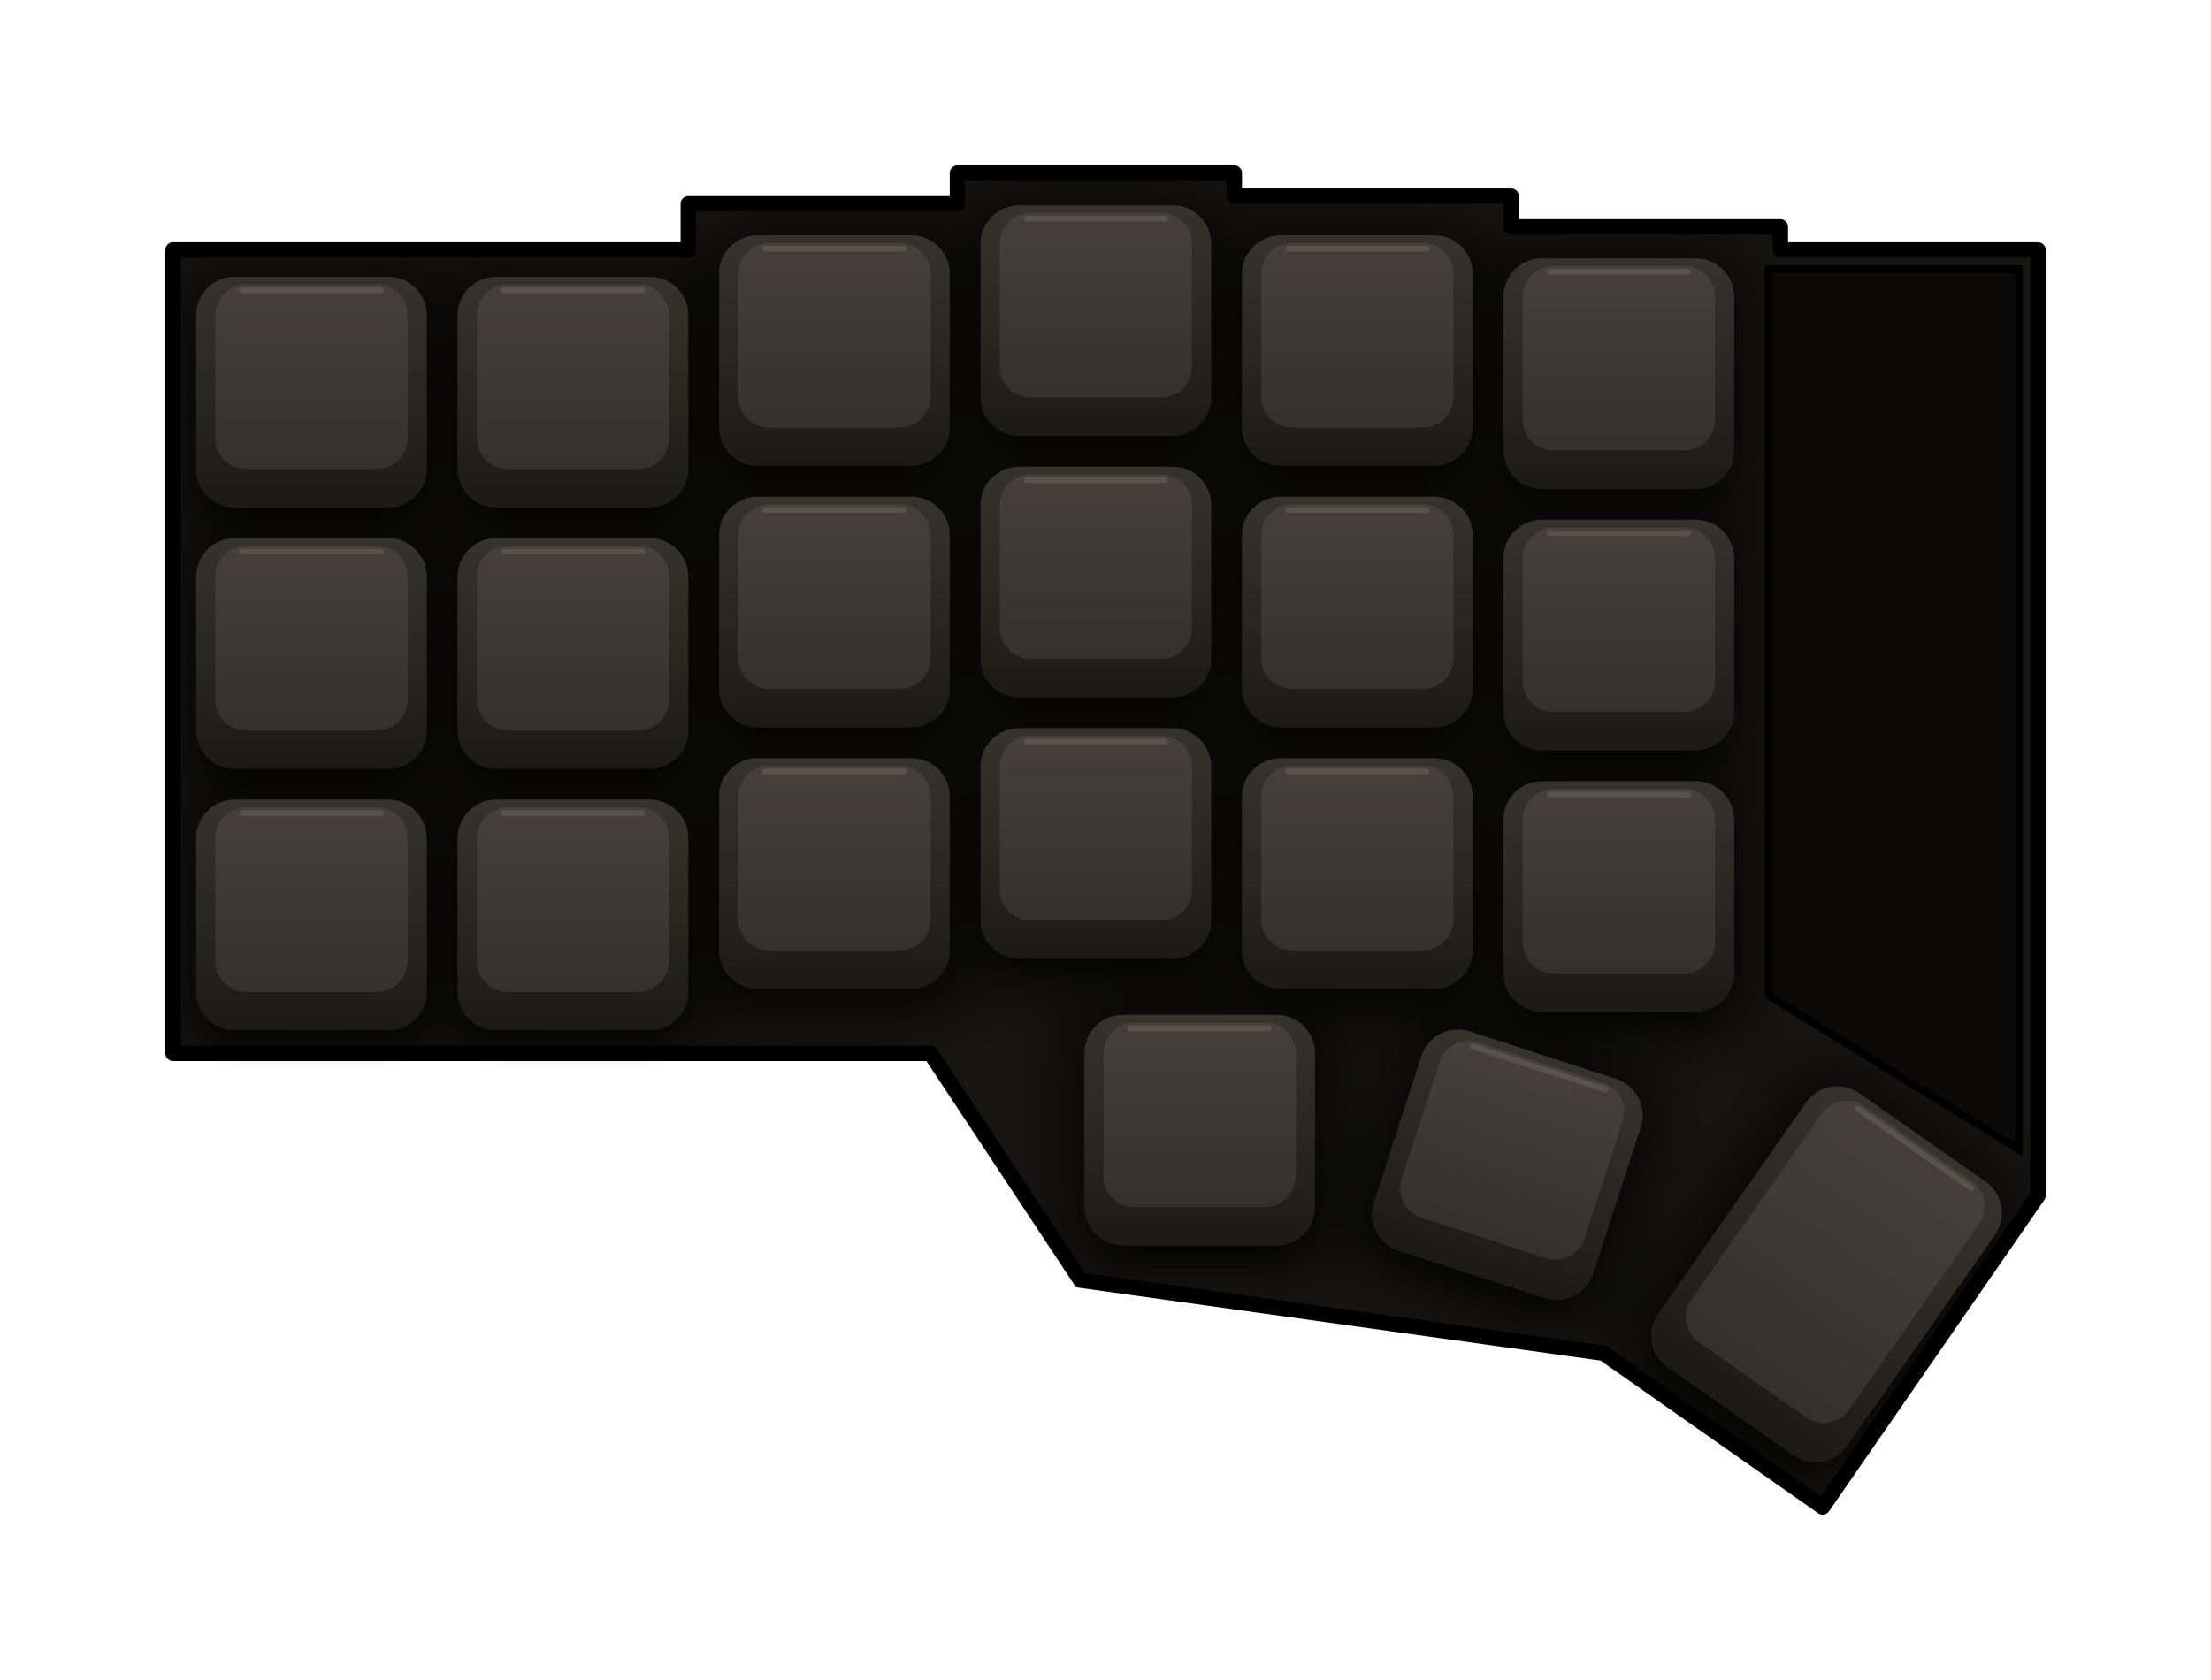
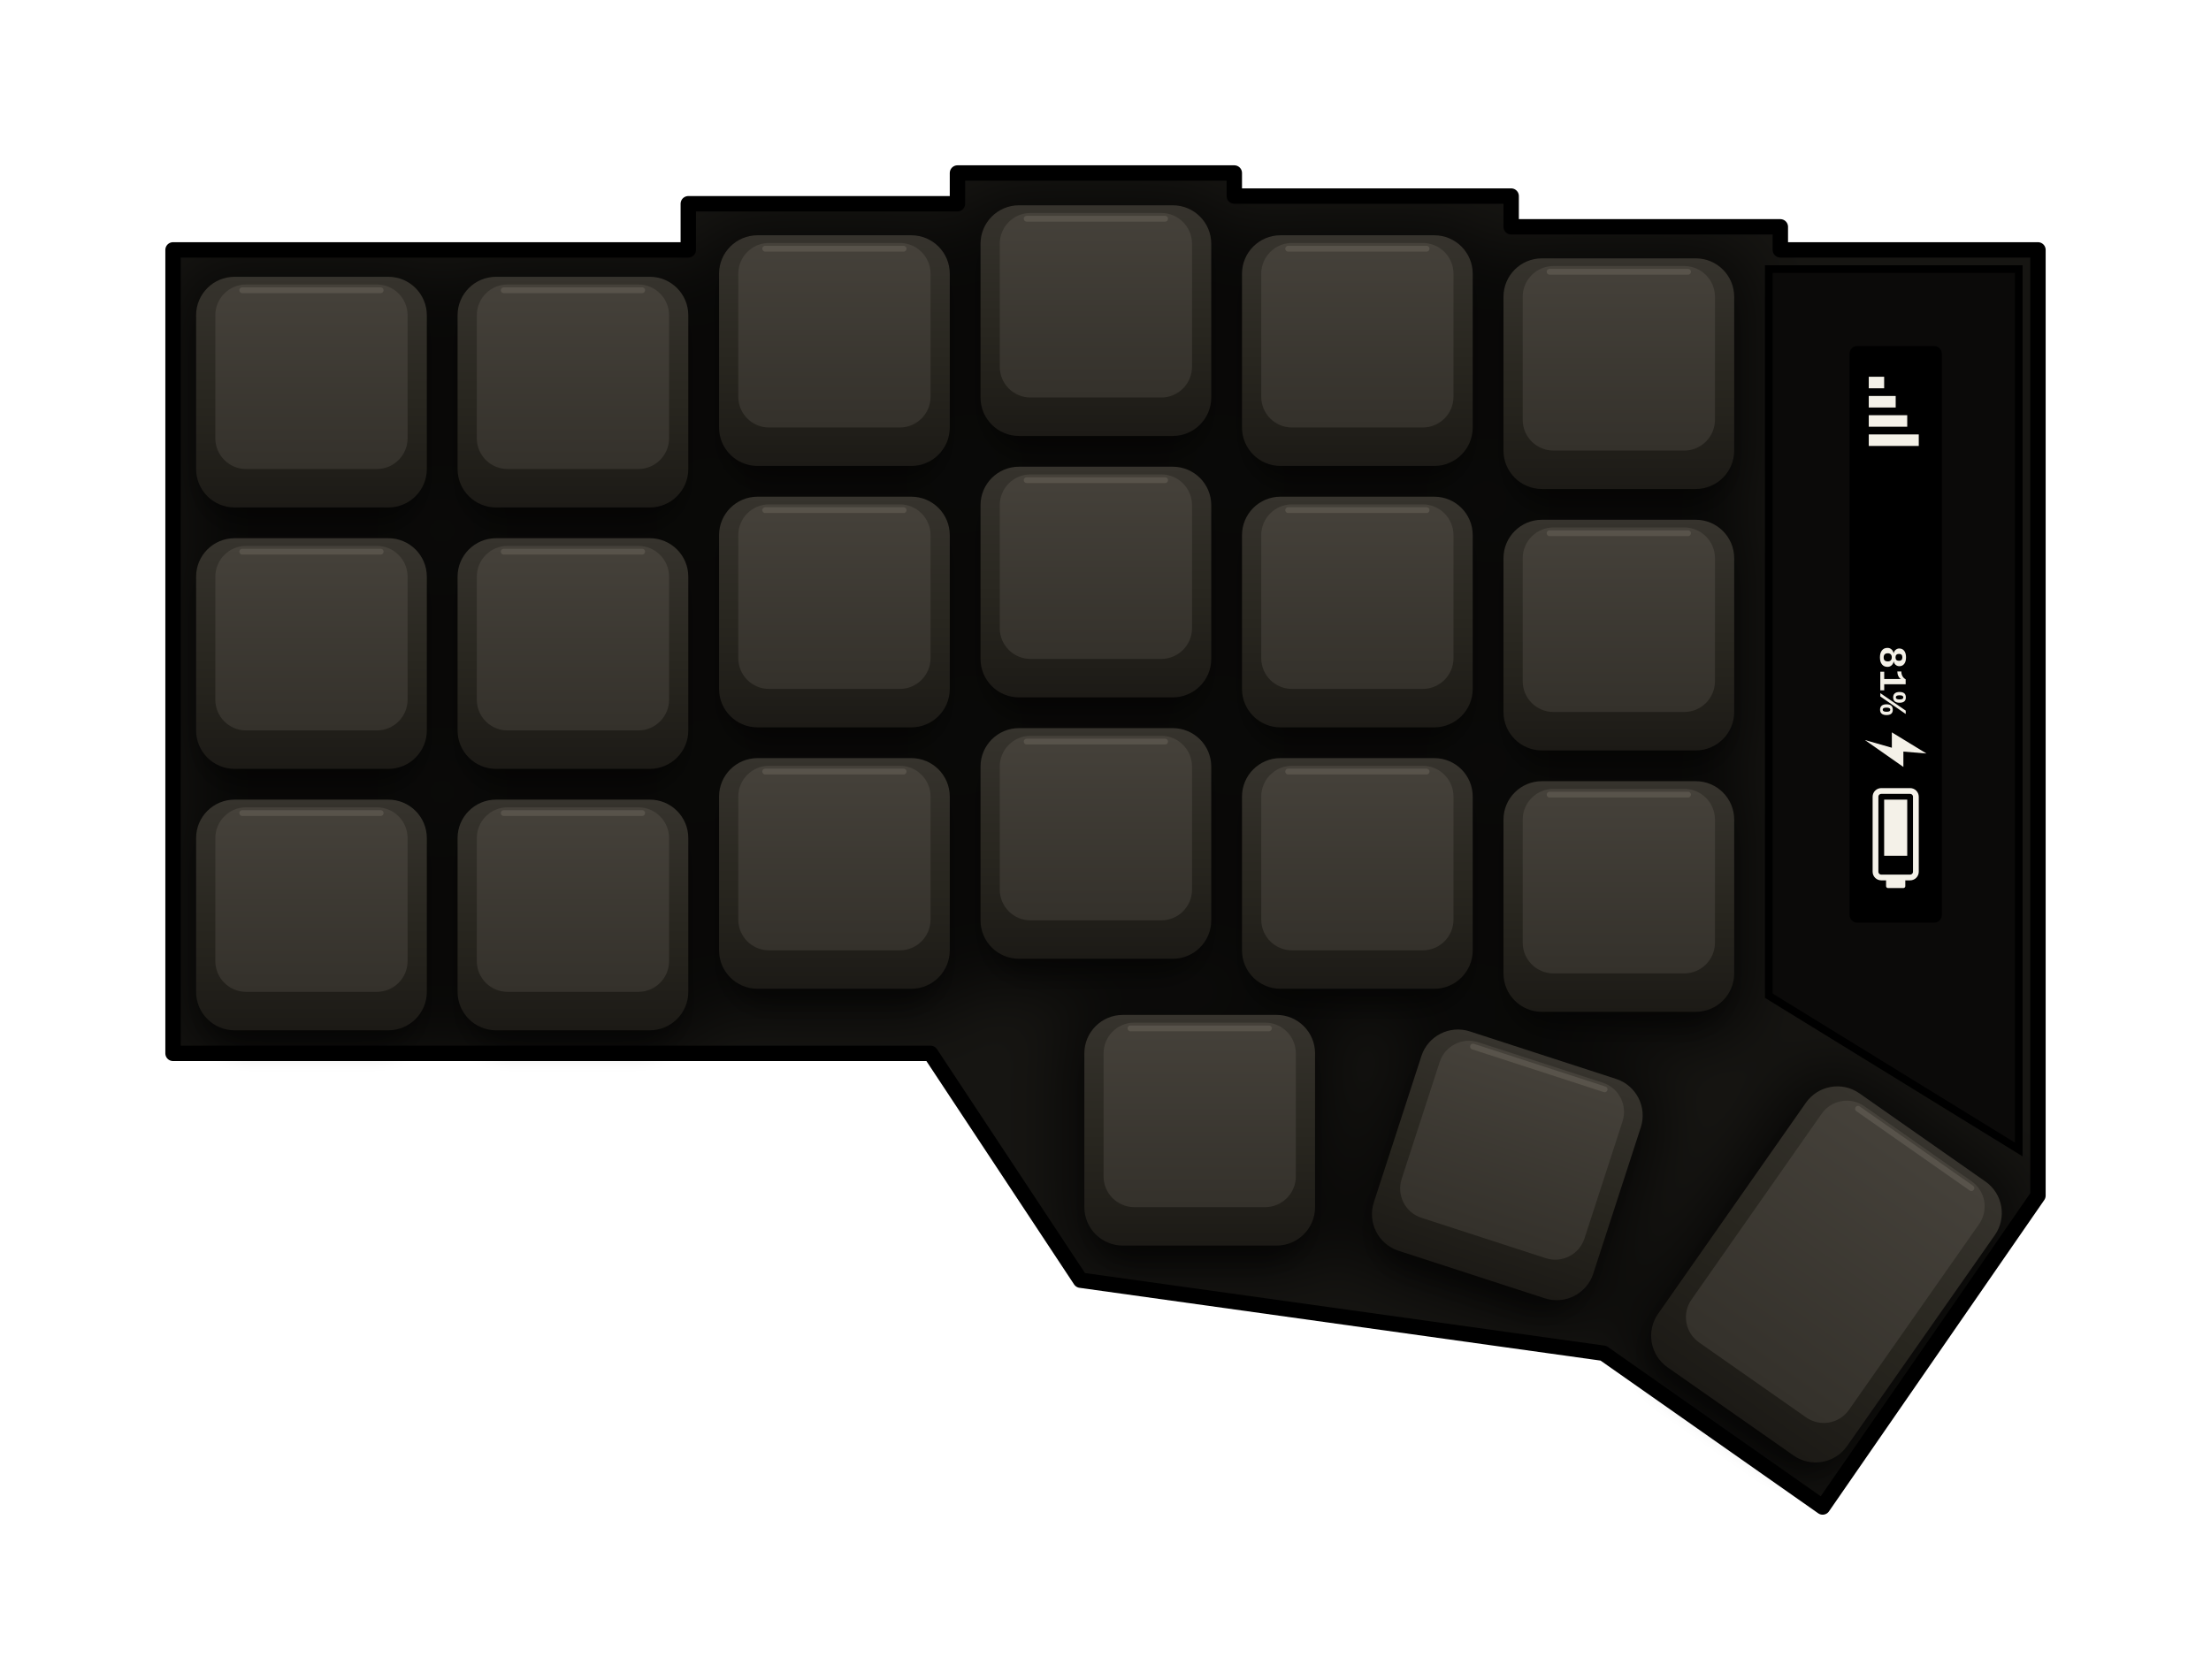
<svg xmlns="http://www.w3.org/2000/svg" viewBox="0 0 575 437" width="575" height="437">
  <defs>
    <linearGradient id="falda" x1="0" y1="0" x2="0" y2="1">
      <stop offset="0" stop-color="#36332d" />
      <stop offset="0.55" stop-color="#28261f" />
      <stop offset="1" stop-color="#1c1a16" />
    </linearGradient>
    <linearGradient id="cara" x1="0" y1="0" x2="0" y2="1">
      <stop offset="0" stop-color="#45413a" />
      <stop offset="1" stop-color="#34312b" />
    </linearGradient>
    <filter id="luz" x="-20%" y="-20%" width="140%" height="140%">
      <feGaussianBlur stdDeviation="8" />
    </filter>
    <filter id="sombra" x="-10%" y="-10%" width="120%" height="120%">
      <feGaussianBlur stdDeviation="3" />
    </filter>
    <clipPath id="dentro-placa">
      <polygon points="198,93 270,93 270,99 342,99 342,107 412,107 412,113 479,113 479,359 423,440 366,400 230,381 191,322 -6,322 -6,113 128,113 128,101 198,101" />
    </clipPath>
    <filter id="brillo" x="-60%" y="-60%" width="220%" height="220%">
      <feGaussianBlur stdDeviation="10" />
    </filter>
  </defs>
  <g transform="translate(51 -48)">
    <polygon points="198,93 270,93 270,99 342,99 342,107 412,107 412,113 479,113 479,359 423,440 366,400 230,381 191,322 -6,322 -6,113 128,113 128,101 198,101" fill="#161512" />
    <g clip-path="url(#dentro-placa)">
      <g opacity="0.6" filter="url(#luz)">
        <rect x="334" y="111.2" width="72" height="72" rx="14">
          <animate attributeName="fill" values="#e61919;#e6e619;#19e619;#19e6e6;#1919e6;#e619e6;#e61919" dur="6s" begin="-1.35s" repeatCount="indefinite" />
        </rect>
        <rect x="266" y="105.2" width="72" height="72" rx="14">
          <animate attributeName="fill" values="#e61919;#e6e619;#19e619;#19e6e6;#1919e6;#e619e6;#e61919" dur="6s" begin="-2.19s" repeatCount="indefinite" />
        </rect>
        <rect x="198" y="97.4" width="72" height="72" rx="14">
          <animate attributeName="fill" values="#e61919;#e6e619;#19e619;#19e6e6;#1919e6;#e619e6;#e61919" dur="6s" begin="-3.03s" repeatCount="indefinite" />
        </rect>
        <rect x="130" y="105.2" width="72" height="72" rx="14">
          <animate attributeName="fill" values="#e61919;#e6e619;#19e619;#19e6e6;#1919e6;#e619e6;#e61919" dur="6s" begin="-3.87s" repeatCount="indefinite" />
        </rect>
        <rect x="62" y="116" width="72" height="72" rx="14">
          <animate attributeName="fill" values="#e61919;#e6e619;#19e619;#19e6e6;#1919e6;#e619e6;#e61919" dur="6s" begin="-4.71s" repeatCount="indefinite" />
        </rect>
        <rect x="-6" y="116" width="72" height="72" rx="14">
          <animate attributeName="fill" values="#e61919;#e6e619;#19e619;#19e6e6;#1919e6;#e619e6;#e61919" dur="6s" begin="-5.55s" repeatCount="indefinite" />
        </rect>
        <rect x="334" y="179.2" width="72" height="72" rx="14">
          <animate attributeName="fill" values="#e61919;#e6e619;#19e619;#19e6e6;#1919e6;#e619e6;#e61919" dur="6s" begin="-1.35s" repeatCount="indefinite" />
        </rect>
        <rect x="266" y="173.2" width="72" height="72" rx="14">
          <animate attributeName="fill" values="#e61919;#e6e619;#19e619;#19e6e6;#1919e6;#e619e6;#e61919" dur="6s" begin="-2.19s" repeatCount="indefinite" />
        </rect>
        <rect x="198" y="165.4" width="72" height="72" rx="14">
          <animate attributeName="fill" values="#e61919;#e6e619;#19e619;#19e6e6;#1919e6;#e619e6;#e61919" dur="6s" begin="-3.03s" repeatCount="indefinite" />
        </rect>
        <rect x="130" y="173.2" width="72" height="72" rx="14">
          <animate attributeName="fill" values="#e61919;#e6e619;#19e619;#19e6e6;#1919e6;#e619e6;#e61919" dur="6s" begin="-3.87s" repeatCount="indefinite" />
        </rect>
        <rect x="62" y="184" width="72" height="72" rx="14">
          <animate attributeName="fill" values="#e61919;#e6e619;#19e619;#19e6e6;#1919e6;#e619e6;#e61919" dur="6s" begin="-4.71s" repeatCount="indefinite" />
        </rect>
        <rect x="-6" y="184" width="72" height="72" rx="14">
          <animate attributeName="fill" values="#e61919;#e6e619;#19e619;#19e6e6;#1919e6;#e619e6;#e61919" dur="6s" begin="-5.55s" repeatCount="indefinite" />
        </rect>
        <rect x="334" y="247.2" width="72" height="72" rx="14">
          <animate attributeName="fill" values="#e61919;#e6e619;#19e619;#19e6e6;#1919e6;#e619e6;#e61919" dur="6s" begin="-1.35s" repeatCount="indefinite" />
        </rect>
        <rect x="266" y="241.2" width="72" height="72" rx="14">
          <animate attributeName="fill" values="#e61919;#e6e619;#19e619;#19e6e6;#1919e6;#e619e6;#e61919" dur="6s" begin="-2.19s" repeatCount="indefinite" />
        </rect>
        <rect x="198" y="233.4" width="72" height="72" rx="14">
          <animate attributeName="fill" values="#e61919;#e6e619;#19e619;#19e6e6;#1919e6;#e619e6;#e61919" dur="6s" begin="-3.03s" repeatCount="indefinite" />
        </rect>
        <rect x="130" y="241.2" width="72" height="72" rx="14">
          <animate attributeName="fill" values="#e61919;#e6e619;#19e619;#19e6e6;#1919e6;#e619e6;#e61919" dur="6s" begin="-3.87s" repeatCount="indefinite" />
        </rect>
        <rect x="62" y="252" width="72" height="72" rx="14">
          <animate attributeName="fill" values="#e61919;#e6e619;#19e619;#19e6e6;#1919e6;#e619e6;#e61919" dur="6s" begin="-4.71s" repeatCount="indefinite" />
        </rect>
        <rect x="-6" y="252" width="72" height="72" rx="14">
          <animate attributeName="fill" values="#e61919;#e6e619;#19e619;#19e6e6;#1919e6;#e619e6;#e61919" dur="6s" begin="-5.55s" repeatCount="indefinite" />
        </rect>
        <g transform="rotate(35.00 424 379.5)">
          <rect x="388" y="332" width="72" height="99" rx="14">
            <animate attributeName="fill" values="#e61919;#e6e619;#19e619;#19e6e6;#1919e6;#e619e6;#e61919" dur="6s" begin="-0.68s" repeatCount="indefinite" />
          </rect>
        </g>
        <g transform="rotate(18.00 341 351)">
          <rect x="305" y="317" width="72" height="72" rx="14">
            <animate attributeName="fill" values="#e61919;#e6e619;#19e619;#19e6e6;#1919e6;#e619e6;#e61919" dur="6s" begin="-1.71s" repeatCount="indefinite" />
          </rect>
        </g>
        <rect x="225" y="308" width="72" height="72" rx="14">
          <animate attributeName="fill" values="#e61919;#e6e619;#19e619;#19e6e6;#1919e6;#e619e6;#e61919" dur="6s" begin="-2.70s" repeatCount="indefinite" />
        </rect>
      </g>
    </g>
    <polygon points="198,93 270,93 270,99 342,99 342,107 412,107 412,113 479,113 479,359 423,440 366,400 230,381 191,322 -6,322 -6,113 128,113 128,101 198,101" fill="none" stroke="#000" stroke-width="4" stroke-linejoin="round" />
    <g fill="#000" opacity="0.45" filter="url(#sombra)">
      <rect x="342" y="121.2" width="56" height="58" rx="11" />
      <rect x="274" y="115.2" width="56" height="58" rx="11" />
      <rect x="206" y="107.4" width="56" height="58" rx="11" />
      <rect x="138" y="115.2" width="56" height="58" rx="11" />
      <rect x="70" y="126" width="56" height="58" rx="11" />
      <rect x="2" y="126" width="56" height="58" rx="11" />
      <rect x="342" y="189.2" width="56" height="58" rx="11" />
      <rect x="274" y="183.2" width="56" height="58" rx="11" />
      <rect x="206" y="175.4" width="56" height="58" rx="11" />
      <rect x="138" y="183.2" width="56" height="58" rx="11" />
      <rect x="70" y="194" width="56" height="58" rx="11" />
      <rect x="2" y="194" width="56" height="58" rx="11" />
      <rect x="342" y="257.2" width="56" height="58" rx="11" />
      <rect x="274" y="251.2" width="56" height="58" rx="11" />
      <rect x="206" y="243.4" width="56" height="58" rx="11" />
      <rect x="138" y="251.2" width="56" height="58" rx="11" />
      <rect x="70" y="262" width="56" height="58" rx="11" />
      <rect x="2" y="262" width="56" height="58" rx="11" />
      <g transform="rotate(35.00 424 379.5)">
        <rect x="396" y="342" width="56" height="85" rx="11" />
      </g>
      <g transform="rotate(18.00 341 351)">
        <rect x="313" y="327" width="56" height="58" rx="11" />
      </g>
      <rect x="233" y="318" width="56" height="58" rx="11" />
    </g>
    <rect x="340" y="115.2" width="60" height="60" rx="10" fill="url(#falda)" />
    <rect x="345" y="117.2" width="50" height="48" rx="8" fill="url(#cara)" />
    <path d="M352 118.7 H388" stroke="#6b665b" stroke-width="1.5" stroke-linecap="round" opacity="0.5" />
    <rect x="272" y="109.2" width="60" height="60" rx="10" fill="url(#falda)" />
    <rect x="277" y="111.2" width="50" height="48" rx="8" fill="url(#cara)" />
    <path d="M284 112.7 H320" stroke="#6b665b" stroke-width="1.5" stroke-linecap="round" opacity="0.5" />
    <rect x="204" y="101.4" width="60" height="60" rx="10" fill="url(#falda)" />
    <rect x="209" y="103.4" width="50" height="48" rx="8" fill="url(#cara)" />
    <path d="M216 104.9 H252" stroke="#6b665b" stroke-width="1.5" stroke-linecap="round" opacity="0.5" />
    <rect x="136" y="109.2" width="60" height="60" rx="10" fill="url(#falda)" />
    <rect x="141" y="111.2" width="50" height="48" rx="8" fill="url(#cara)" />
    <path d="M148 112.7 H184" stroke="#6b665b" stroke-width="1.5" stroke-linecap="round" opacity="0.5" />
    <rect x="68" y="120" width="60" height="60" rx="10" fill="url(#falda)" />
    <rect x="73" y="122" width="50" height="48" rx="8" fill="url(#cara)" />
    <path d="M80 123.5 H116" stroke="#6b665b" stroke-width="1.5" stroke-linecap="round" opacity="0.5" />
    <rect x="0" y="120" width="60" height="60" rx="10" fill="url(#falda)" />
    <rect x="5" y="122" width="50" height="48" rx="8" fill="url(#cara)" />
    <path d="M12 123.5 H48" stroke="#6b665b" stroke-width="1.5" stroke-linecap="round" opacity="0.5" />
    <rect x="340" y="183.2" width="60" height="60" rx="10" fill="url(#falda)" />
    <rect x="345" y="185.2" width="50" height="48" rx="8" fill="url(#cara)" />
    <path d="M352 186.7 H388" stroke="#6b665b" stroke-width="1.5" stroke-linecap="round" opacity="0.5" />
    <rect x="272" y="177.2" width="60" height="60" rx="10" fill="url(#falda)" />
    <rect x="277" y="179.2" width="50" height="48" rx="8" fill="url(#cara)" />
    <path d="M284 180.7 H320" stroke="#6b665b" stroke-width="1.5" stroke-linecap="round" opacity="0.5" />
    <rect x="204" y="169.4" width="60" height="60" rx="10" fill="url(#falda)" />
    <rect x="209" y="171.4" width="50" height="48" rx="8" fill="url(#cara)" />
    <path d="M216 172.9 H252" stroke="#6b665b" stroke-width="1.5" stroke-linecap="round" opacity="0.5" />
    <rect x="136" y="177.2" width="60" height="60" rx="10" fill="url(#falda)" />
    <rect x="141" y="179.2" width="50" height="48" rx="8" fill="url(#cara)" />
    <path d="M148 180.7 H184" stroke="#6b665b" stroke-width="1.5" stroke-linecap="round" opacity="0.5" />
    <rect x="68" y="188" width="60" height="60" rx="10" fill="url(#falda)" />
    <rect x="73" y="190" width="50" height="48" rx="8" fill="url(#cara)" />
    <path d="M80 191.5 H116" stroke="#6b665b" stroke-width="1.5" stroke-linecap="round" opacity="0.5" />
    <rect x="0" y="188" width="60" height="60" rx="10" fill="url(#falda)" />
    <rect x="5" y="190" width="50" height="48" rx="8" fill="url(#cara)" />
    <path d="M12 191.5 H48" stroke="#6b665b" stroke-width="1.5" stroke-linecap="round" opacity="0.5" />
    <rect x="340" y="251.2" width="60" height="60" rx="10" fill="url(#falda)" />
    <rect x="345" y="253.2" width="50" height="48" rx="8" fill="url(#cara)" />
    <path d="M352 254.7 H388" stroke="#6b665b" stroke-width="1.5" stroke-linecap="round" opacity="0.5" />
    <rect x="272" y="245.2" width="60" height="60" rx="10" fill="url(#falda)" />
    <rect x="277" y="247.2" width="50" height="48" rx="8" fill="url(#cara)" />
    <path d="M284 248.7 H320" stroke="#6b665b" stroke-width="1.5" stroke-linecap="round" opacity="0.5" />
    <rect x="204" y="237.4" width="60" height="60" rx="10" fill="url(#falda)" />
    <rect x="209" y="239.4" width="50" height="48" rx="8" fill="url(#cara)" />
    <path d="M216 240.9 H252" stroke="#6b665b" stroke-width="1.5" stroke-linecap="round" opacity="0.5" />
    <rect x="136" y="245.2" width="60" height="60" rx="10" fill="url(#falda)" />
    <rect x="141" y="247.2" width="50" height="48" rx="8" fill="url(#cara)" />
    <path d="M148 248.7 H184" stroke="#6b665b" stroke-width="1.5" stroke-linecap="round" opacity="0.5" />
    <rect x="68" y="256" width="60" height="60" rx="10" fill="url(#falda)" />
    <rect x="73" y="258" width="50" height="48" rx="8" fill="url(#cara)" />
    <path d="M80 259.5 H116" stroke="#6b665b" stroke-width="1.5" stroke-linecap="round" opacity="0.5" />
    <rect x="0" y="256" width="60" height="60" rx="10" fill="url(#falda)" />
    <rect x="5" y="258" width="50" height="48" rx="8" fill="url(#cara)" />
    <path d="M12 259.5 H48" stroke="#6b665b" stroke-width="1.5" stroke-linecap="round" opacity="0.5" />
    <g transform="rotate(35.00 424 379.5)">
      <rect x="394" y="336" width="60" height="87" rx="10" fill="url(#falda)" />
      <rect x="399" y="338" width="50" height="75" rx="8" fill="url(#cara)" />
      <path d="M406 339.5 H442" stroke="#6b665b" stroke-width="1.5" stroke-linecap="round" opacity="0.5" />
    </g>
    <g transform="rotate(18.00 341 351)">
      <rect x="311" y="321" width="60" height="60" rx="10" fill="url(#falda)" />
      <rect x="316" y="323" width="50" height="48" rx="8" fill="url(#cara)" />
      <path d="M323 324.5 H359" stroke="#6b665b" stroke-width="1.5" stroke-linecap="round" opacity="0.5" />
    </g>
    <rect x="231" y="312" width="60" height="60" rx="10" fill="url(#falda)" />
    <rect x="236" y="314" width="50" height="48" rx="8" fill="url(#cara)" />
    <path d="M243 315.5 H279" stroke="#6b665b" stroke-width="1.5" stroke-linecap="round" opacity="0.5" />
    <polygon points="409,118 474,118 474,347 409,307" fill="#0b0a09" stroke="#000" stroke-width="2" />
+     <g transform="matrix(0 1 -1 0 454 138)">
+       <rect x="0" y="0" width="150" height="24" rx="2" fill="#000" />
+       <rect x="8" y="15" width="3" height="4" fill="#f4f1e8" />
+       <rect x="13" y="12" width="3" height="7" fill="#f4f1e8" />
+       <rect x="18" y="9" width="3" height="10" fill="#f4f1e8" />
+       <rect x="23" y="6" width="3" height="13" fill="#f4f1e8" />
+       <text x="96" y="16" text-anchor="end" font-family="'Courier New', Courier, monospace" font-weight="bold" font-size="10" fill="#f4f1e8">81%</text>
+       <path d="M106 4 L100.5 13 H104.5 L102.5 20 L109.5 10 H105.5 Z" fill="#f4f1e8" />
+       <rect x="115.75" y="6.75" width="22.5" height="10.5" rx="1.5" fill="none" stroke="#f4f1e8" stroke-width="1.5" />
+       <rect x="138.5" y="9.5" width="2.5" height="5" rx="0.5" fill="#f4f1e8" />
+       <rect x="118" y="9" width="14.6" height="6" fill="#f4f1e8" />
+     </g>
  </g>
</svg>
